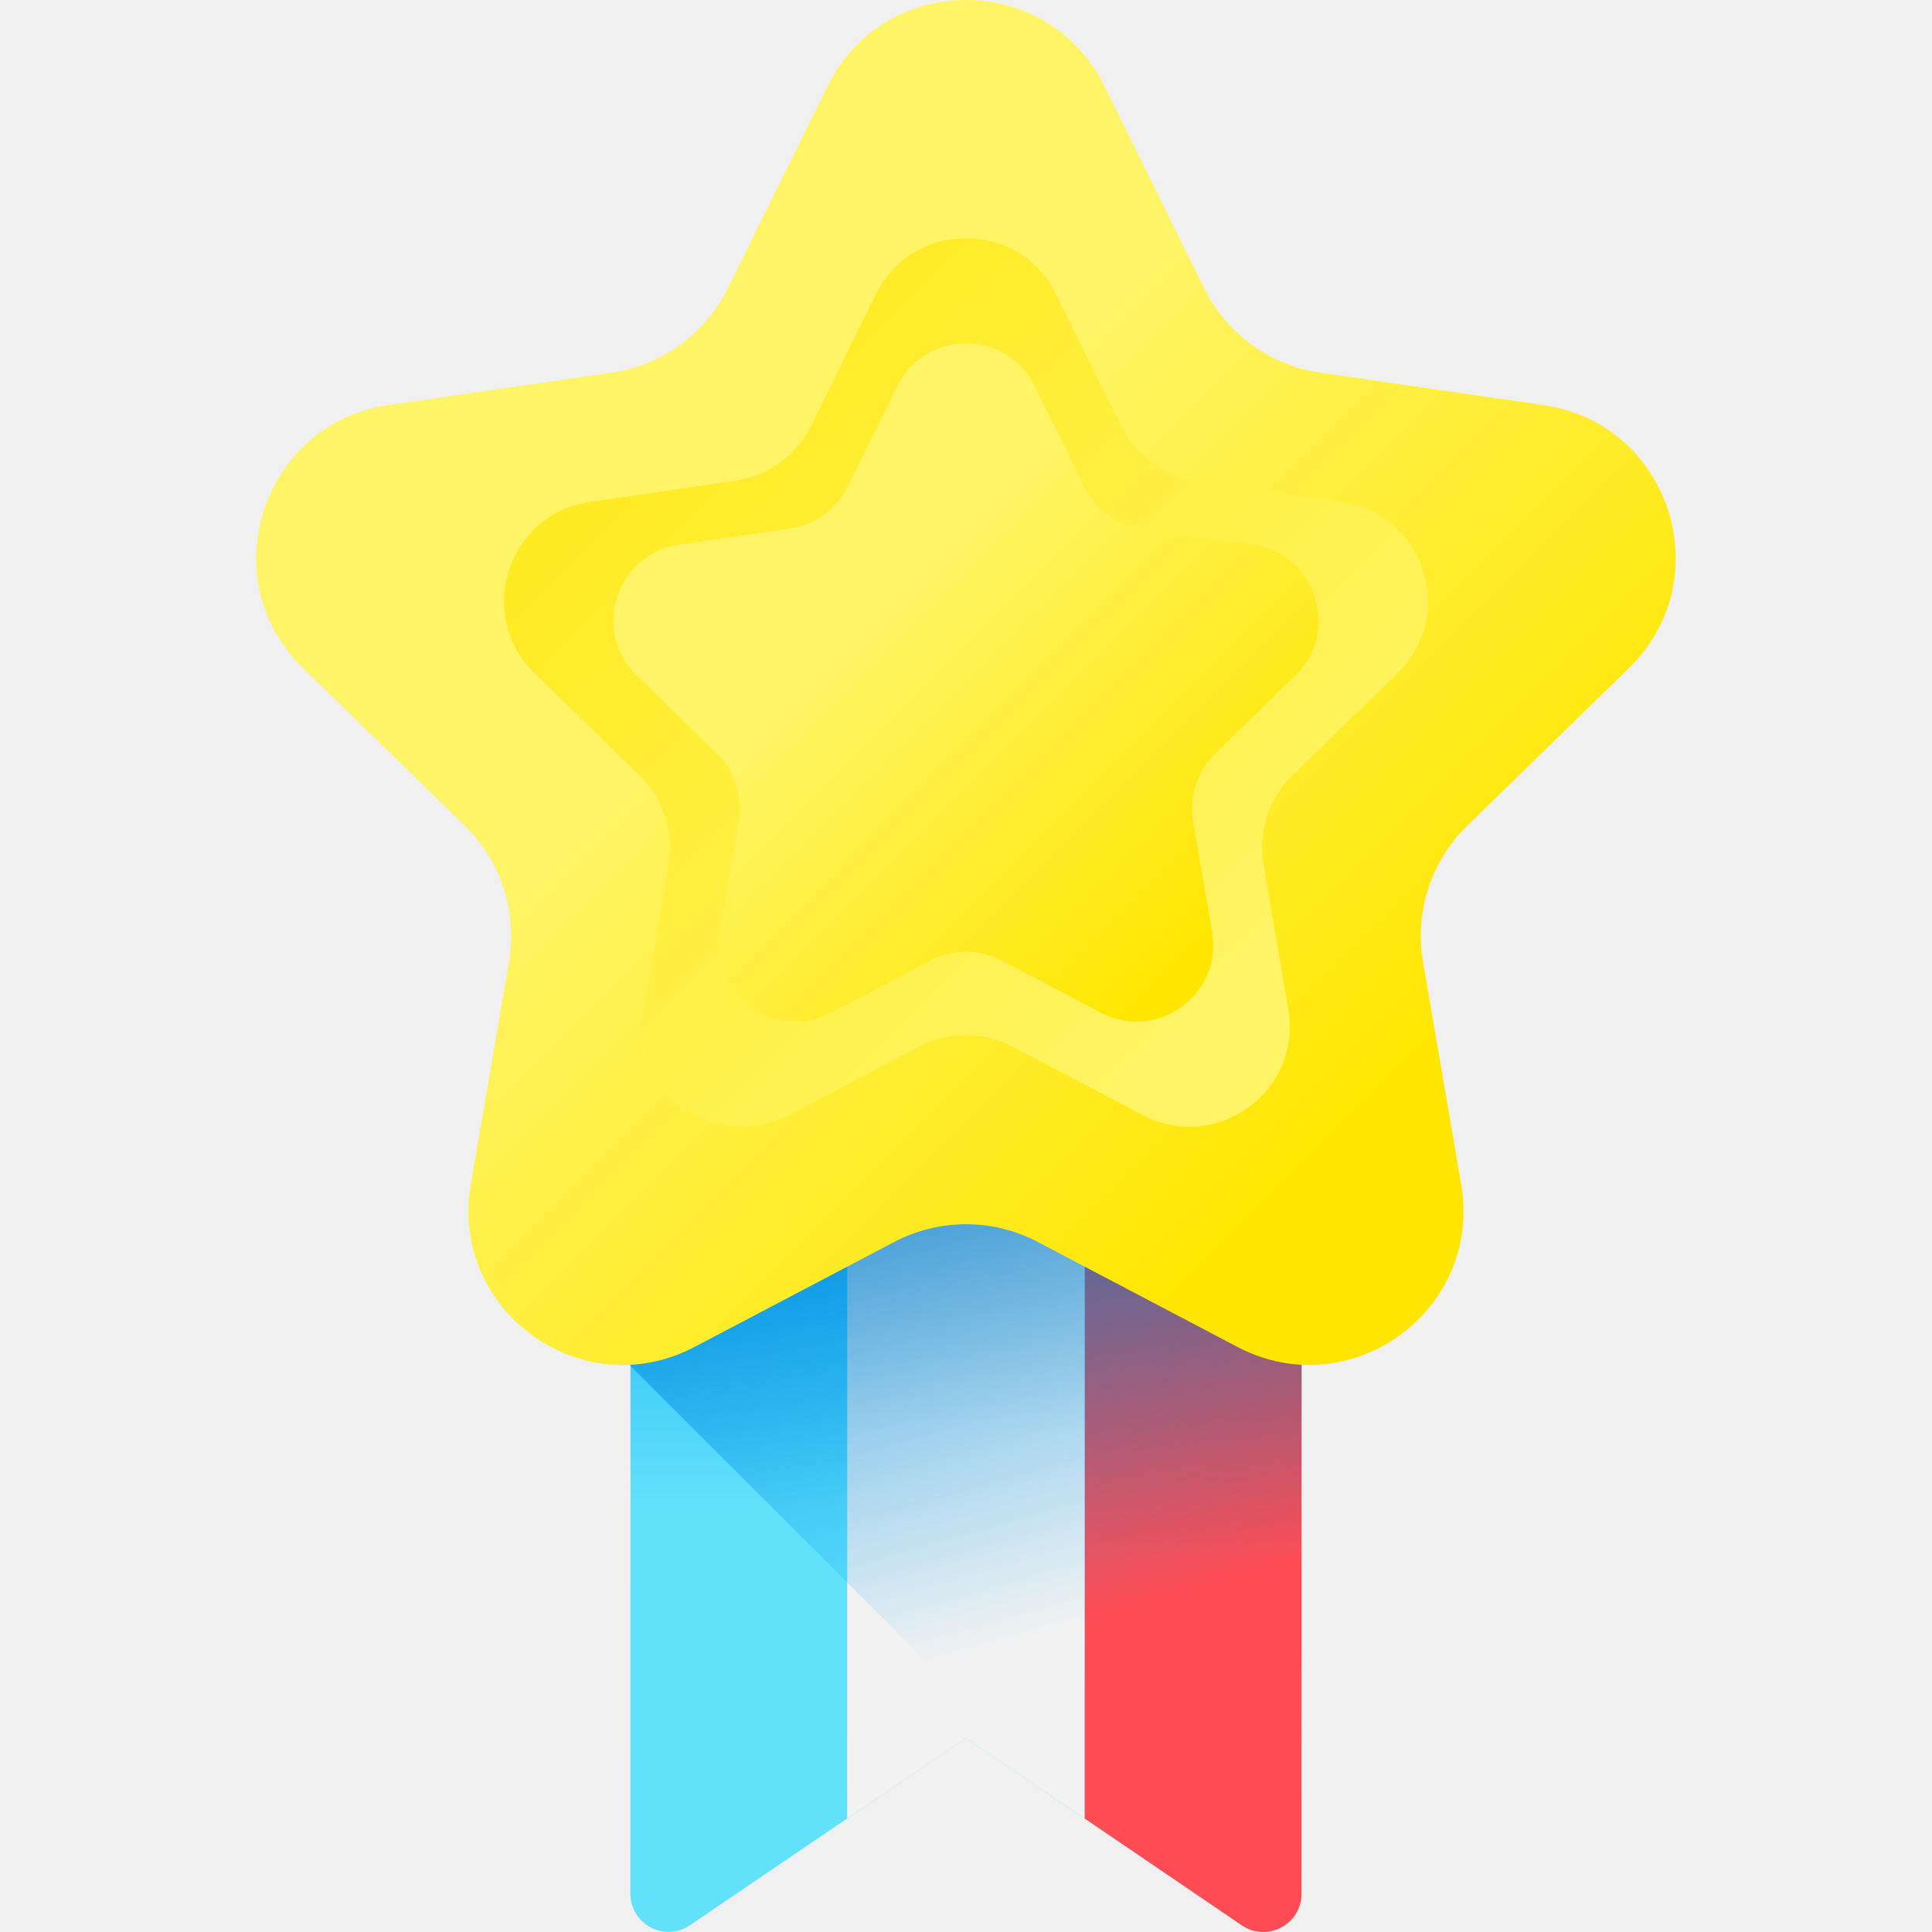
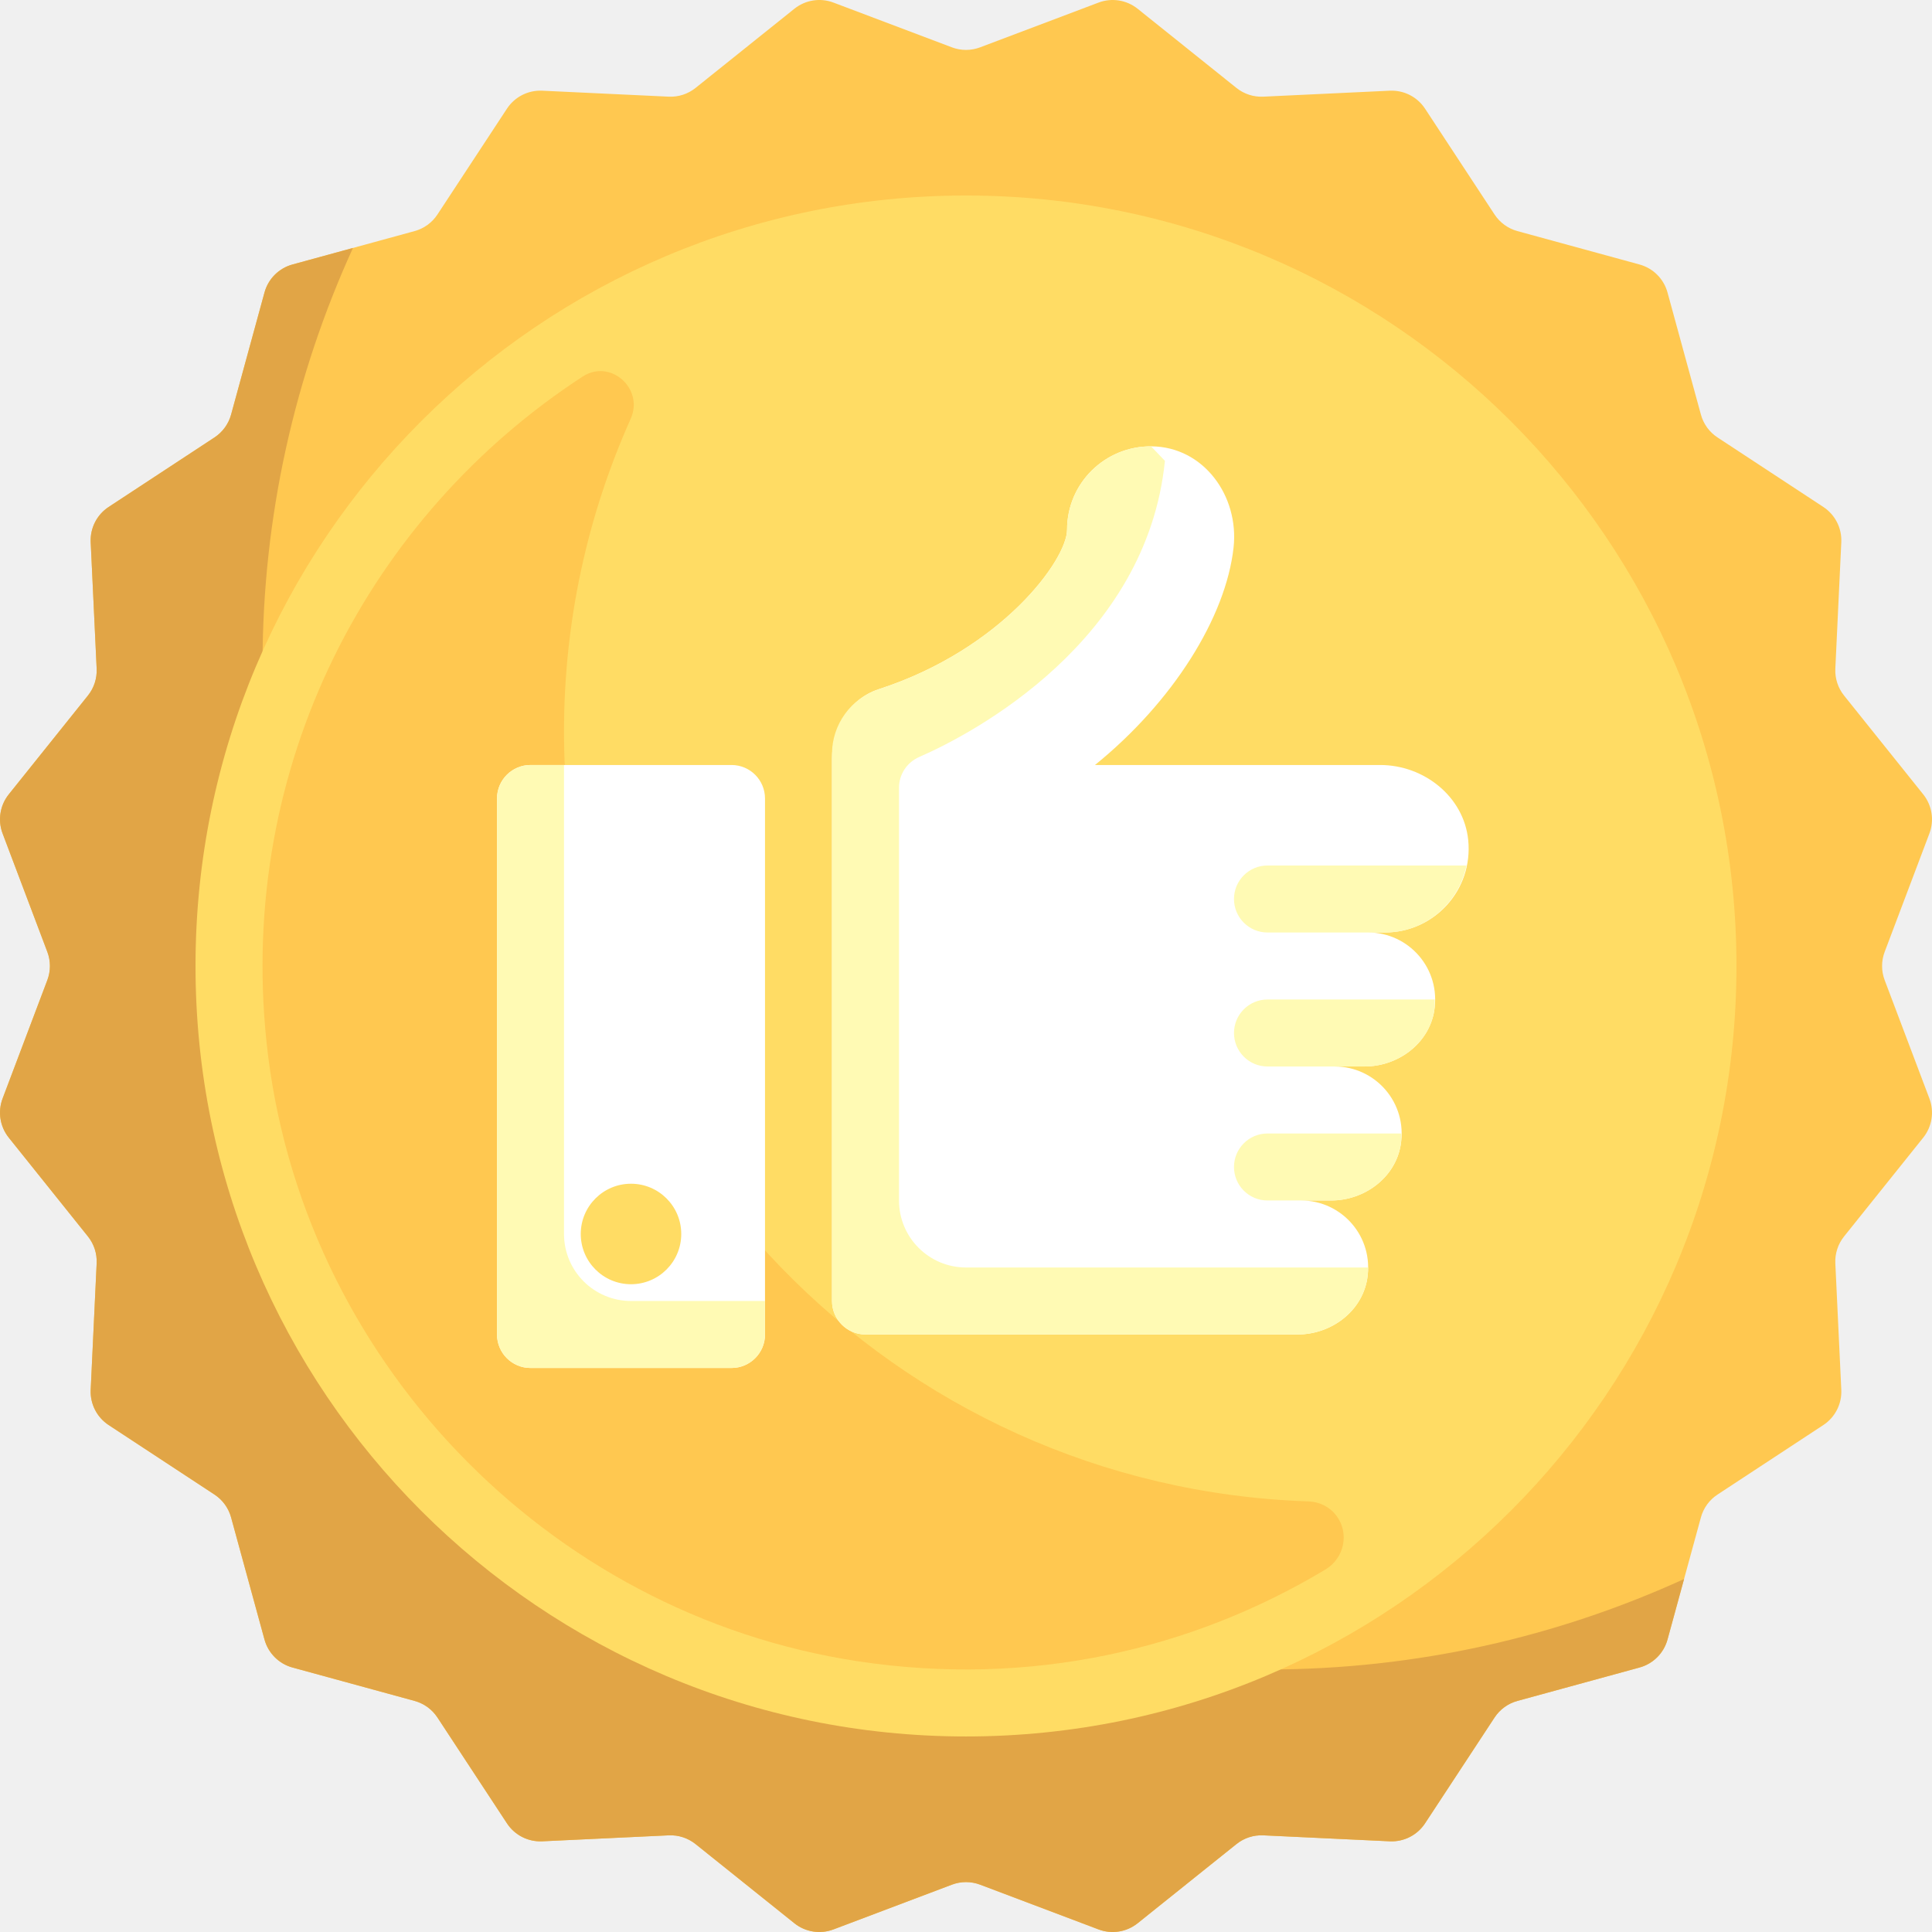
- <svg xmlns="http://www.w3.org/2000/svg" version="1.1" id="Capa_1" x="0px" y="0px" viewBox="0 0 512 512" style="enable-background:new 0 0 512 512;" xml:space="preserve">
-   <linearGradient id="SVGID_1_" gradientUnits="userSpaceOnUse" x1="254.808" y1="117.953" x2="254.808" y2="232.543" gradientTransform="matrix(1.0039 0 0 -1.0039 0.1922 516.5603)">
-     <stop offset="0" style="stop-color:#62E1FB" />
-     <stop offset="1" style="stop-color:#00A2F3" />
-   </linearGradient>
-   <path style="fill:url(#SVGID_1_);" d="M329.107,510.234l-73.121-49.7l-73.14,49.672c-6.712,4.559-15.789-0.25-15.787-8.364  l0.043-225.97l177.837,0.034l-0.043,225.97C344.895,509.99,335.817,514.795,329.107,510.234z" />
-   <linearGradient id="SVGID_2_" gradientUnits="userSpaceOnUse" x1="254.811" y1="136.633" x2="254.811" y2="231.493" gradientTransform="matrix(1.0039 0 0 -1.0039 0.1922 516.5603)">
-     <stop offset="0" style="stop-color:#F2F2F2" />
-     <stop offset="1" style="stop-color:#C3C3C3" />
-   </linearGradient>
-   <polygon style="fill:url(#SVGID_2_);" points="255.986,460.534 287.465,481.93 287.505,275.895 224.539,275.883 224.499,481.918 " />
-   <linearGradient id="SVGID_3_" gradientUnits="userSpaceOnUse" x1="314.778" y1="103.003" x2="314.778" y2="208.933" gradientTransform="matrix(1.0039 0 0 -1.0039 0.1922 516.5603)">
-     <stop offset="0" style="stop-color:#FF4C54" />
-     <stop offset="1" style="stop-color:#BE3F45" />
-   </linearGradient>
-   <path style="fill:url(#SVGID_3_);" d="M344.94,275.91l-0.04,225.963c0,8.121-9.082,12.919-15.796,8.364l-41.635-28.31l0.04-206.027  L344.94,275.91z" />
-   <linearGradient id="SVGID_4_" gradientUnits="userSpaceOnUse" x1="286.548" y1="85.513" x2="238.138" y2="255.403" gradientTransform="matrix(1.0039 0 0 -1.0039 0.1922 516.5603)">
-     <stop offset="0" style="stop-color:#00A2F3;stop-opacity:0" />
-     <stop offset="1" style="stop-color:#0075CD" />
-   </linearGradient>
-   <path style="fill:url(#SVGID_4_);" d="M167.087,361.969l119.077,119.077l42.944,29.189c6.71,4.561,15.789-0.244,15.79-8.358  l0.043-225.97l-177.837-0.034L167.087,361.969z" />
-   <linearGradient id="SVGID_5_" gradientUnits="userSpaceOnUse" x1="210.169" y1="353.853" x2="353.649" y2="210.373" gradientTransform="matrix(1.0039 0 0 -1.0039 0.1922 516.5603)">
-     <stop offset="0" style="stop-color:#FFF465" />
-     <stop offset="1" style="stop-color:#FFE600" />
-   </linearGradient>
-   <path style="fill:url(#SVGID_5_);" d="M292.639,22.776l26.464,53.623c5.951,12.059,17.456,20.418,30.764,22.351l59.177,8.599  c33.513,4.87,46.895,46.054,22.644,69.692l-42.82,41.74c-9.63,9.387-14.024,22.912-11.751,36.165l10.108,58.937  c5.724,33.377-29.309,58.831-59.284,43.072l-52.93-27.827c-11.904-6.257-26.123-6.257-38.027,0l-52.93,27.827  c-29.975,15.759-65.009-9.695-59.284-43.072l10.108-58.937c2.273-13.255-2.121-26.779-11.751-36.165l-42.82-41.74  c-24.251-23.638-10.868-64.823,22.644-69.692l59.177-8.599c13.308-1.934,24.813-10.292,30.764-22.351l26.464-53.623  C234.349-7.592,277.652-7.592,292.639,22.776z" />
-   <linearGradient id="SVGID_6_" gradientUnits="userSpaceOnUse" x1="324.05" y1="248.754" x2="93.21" y2="479.6" gradientTransform="matrix(1.0039 0 0 -1.0039 0.1922 516.5603)">
-     <stop offset="0" style="stop-color:#FFF465" />
-     <stop offset="1" style="stop-color:#FFE600" />
-   </linearGradient>
-   <path style="fill:url(#SVGID_6_);" d="M279.851,77.955l17.227,34.907c3.874,7.851,11.363,13.291,20.026,14.55l38.522,5.598  c21.816,3.17,30.527,29.98,14.741,45.368l-27.875,27.171c-6.268,6.111-9.13,14.914-7.65,23.543l6.581,38.367  c3.727,21.728-19.08,38.298-38.592,28.039l-34.455-18.115c-7.748-4.074-17.005-4.074-24.754,0l-34.456,18.115  c-19.513,10.258-42.318-6.311-38.592-28.039l6.581-38.367c1.48-8.628-1.38-17.432-7.65-23.543l-27.875-27.171  c-15.787-15.388-7.076-42.198,14.741-45.368l38.522-5.598c8.663-1.259,16.152-6.7,20.026-14.55l17.227-34.907  C241.905,58.187,270.095,58.187,279.851,77.955z" />
-   <linearGradient id="SVGID_7_" gradientUnits="userSpaceOnUse" x1="227.827" y1="348.851" x2="315.097" y2="261.591" gradientTransform="matrix(1.0039 0 0 -1.0039 0.1922 516.5603)">
-     <stop offset="0" style="stop-color:#FFF465" />
-     <stop offset="1" style="stop-color:#FFE600" />
-   </linearGradient>
-   <path style="fill:url(#SVGID_7_);" d="M274.206,102.314l13.15,26.645c2.958,5.992,8.674,10.146,15.287,11.106l29.405,4.273  c16.653,2.419,23.302,22.884,11.252,34.63l-21.277,20.74c-4.785,4.664-6.968,11.384-5.839,17.97l5.023,29.286  c2.844,16.586-14.564,29.233-29.458,21.403l-26.301-13.827c-5.915-3.109-12.981-3.109-18.895,0l-26.301,13.827  c-14.894,7.831-32.302-4.817-29.458-21.403l5.023-29.286c1.129-6.586-1.054-13.306-5.839-17.97l-21.277-20.74  c-12.05-11.746-5.401-32.21,11.252-34.63l29.405-4.273c6.613-0.961,12.329-5.114,15.287-11.106l13.15-26.645  C245.241,87.224,266.759,87.224,274.206,102.314z" />
+ <svg xmlns="http://www.w3.org/2000/svg" version="1.1" id="Layer_1" x="0px" y="0px" viewBox="0 0 512.002 512.002" style="enable-background:new 0 0 512.002 512.002;" xml:space="preserve">
+   <path style="fill:#FFC850;" d="M259.743,12.544l31.386-11.86c3.501-1.323,7.441-0.699,10.361,1.641l26.183,20.979  c2.012,1.612,4.543,2.435,7.118,2.313l33.515-1.581c3.739-0.176,7.292,1.635,9.347,4.763l18.42,28.043  c1.415,2.155,3.568,3.719,6.055,4.399l32.363,8.852c3.61,0.988,6.43,3.807,7.417,7.417l8.852,32.363  c0.68,2.487,2.244,4.64,4.399,6.055l28.043,18.42c3.128,2.055,4.939,5.608,4.763,9.347l-1.581,33.515  c-0.121,2.576,0.701,5.106,2.313,7.118l20.979,26.185c2.34,2.921,2.964,6.86,1.641,10.361l-11.86,31.386  c-0.911,2.411-0.911,5.072,0,7.484l11.86,31.386c1.323,3.501,0.699,7.441-1.641,10.361l-20.979,26.185  c-1.612,2.012-2.435,4.543-2.313,7.118l1.581,33.515c0.176,3.739-1.635,7.292-4.763,9.347l-28.043,18.42  c-2.155,1.415-3.719,3.568-4.399,6.055l-8.852,32.363c-0.988,3.61-3.807,6.43-7.417,7.417l-32.363,8.852  c-2.487,0.68-4.64,2.244-6.055,4.399l-18.42,28.043c-2.055,3.128-5.608,4.939-9.347,4.763l-33.515-1.581  c-2.574-0.121-5.106,0.701-7.118,2.313l-26.185,20.979c-2.921,2.34-6.86,2.964-10.361,1.641l-31.386-11.86  c-2.411-0.911-5.072-0.911-7.484,0l-31.386,11.86c-3.501,1.323-7.441,0.699-10.361-1.641l-26.185-20.979  c-2.012-1.612-4.543-2.435-7.118-2.313l-33.515,1.581c-3.739,0.176-7.292-1.635-9.347-4.763l-18.42-28.043  c-1.415-2.155-3.568-3.719-6.055-4.399l-32.363-8.852c-3.61-0.988-6.43-3.807-7.417-7.417l-8.852-32.363  c-0.68-2.487-2.244-4.64-4.399-6.055l-28.043-18.421c-3.128-2.055-4.939-5.608-4.763-9.347l1.581-33.515  c0.122-2.575-0.701-5.106-2.313-7.118L2.326,301.488c-2.34-2.921-2.964-6.86-1.641-10.361l11.86-31.386  c0.911-2.411,0.911-5.072,0-7.484l-11.86-31.386c-1.323-3.501-0.699-7.441,1.641-10.361l20.979-26.183  c1.612-2.012,2.435-4.543,2.313-7.118l-1.581-33.515c-0.176-3.739,1.635-7.292,4.763-9.347l28.043-18.42  c2.155-1.415,3.719-3.568,4.399-6.055l8.852-32.363c0.988-3.61,3.807-6.43,7.417-7.417l32.363-8.852  c2.487-0.68,4.64-2.244,6.055-4.399l18.42-28.043c2.055-3.128,5.608-4.939,9.347-4.763l33.515,1.581  c2.575,0.122,5.106-0.701,7.118-2.313l26.185-20.979c2.921-2.34,6.86-2.964,10.361-1.641l31.386,11.86  C254.67,13.455,257.332,13.455,259.743,12.544z" />
+   <path style="fill:#E1A546;" d="M335.9,442.429c-147.089,0-266.329-119.24-266.329-266.329c0-39.393,8.621-76.751,23.971-110.394  l-16.031,4.386c-3.61,0.988-6.43,3.807-7.417,7.417l-8.853,32.363c-0.68,2.487-2.244,4.64-4.399,6.056l-28.044,18.42  c-3.128,2.055-4.939,5.608-4.763,9.346l1.581,33.515c0.121,2.575-0.701,5.106-2.313,7.118L2.326,210.512  c-2.34,2.921-2.964,6.86-1.641,10.36l11.86,31.386c0.911,2.411,0.911,5.072,0,7.484l-11.86,31.386  c-1.323,3.501-0.699,7.441,1.641,10.361l20.979,26.185c1.612,2.012,2.435,4.543,2.313,7.118l-1.581,33.515  c-0.176,3.739,1.635,7.292,4.763,9.347l28.043,18.42c2.154,1.415,3.719,3.568,4.399,6.055l8.853,32.363  c0.988,3.61,3.807,6.43,7.417,7.418l32.363,8.853c2.487,0.68,4.64,2.244,6.055,4.399l18.42,28.043  c2.055,3.128,5.608,4.938,9.347,4.763l33.514-1.581c2.576-0.121,5.107,0.701,7.119,2.313l26.185,20.979  c2.921,2.339,6.86,2.964,10.36,1.641l31.386-11.861c2.411-0.911,5.072-0.911,7.484,0l31.386,11.861  c3.501,1.323,7.441,0.699,10.36-1.641l26.185-20.979c2.012-1.611,4.543-2.434,7.119-2.313l33.514,1.581  c3.739,0.176,7.292-1.635,9.347-4.763l18.42-28.043c1.415-2.154,3.568-3.719,6.055-4.399l32.363-8.853  c3.61-0.988,6.43-3.807,7.417-7.418l4.386-16.031C412.652,433.809,375.293,442.429,335.9,442.429z" />
+   <circle style="fill:#FFDC64;" cx="255.998" cy="255.997" r="204.185" />
+   <path style="fill:#FFC850;" d="M354.171,401.689c-1.757-2.343-4.495-3.71-7.422-3.806c-109.566-3.645-197.28-93.572-197.28-204.025  c0-29.537,6.343-57.555,17.67-82.871c3.585-8.014-5.37-15.984-12.728-11.194C98.135,136.43,62.84,202.553,70.649,276.321  c8.81,83.219,74.039,151.434,156.782,163.944c45.671,6.905,88.48-3.106,123.836-24.335  C356.255,412.935,357.661,406.344,354.171,401.689L354.171,401.689z" />
+   <g>
+     <path style="fill:#FFFFFF;" d="M193.858,362.531h-53.266c-4.903,0-8.878-3.975-8.878-8.878V211.611   c0-4.903,3.975-8.878,8.878-8.878h53.266c4.903,0,8.878,3.975,8.878,8.878v142.042   C202.736,358.557,198.761,362.531,193.858,362.531z" />
+     <path style="fill:#FFFFFF;" d="M389.095,222.638c-1.156-11.551-11.736-19.905-23.345-19.905h-75.57   c20.666-16.731,34.698-39.175,36.729-57.633c1.506-13.687-7.958-26.688-21.727-26.816c-12.347-0.114-22.397,9.76-22.397,22.08   c0,7.993-17.348,31.713-49.86,42.267c-0.048,0.016-0.094,0.031-0.142,0.047c-7.605,2.516-12.292,10.208-12.292,18.218v143.878   c0,4.903,3.975,8.878,8.878,8.878h114.505c8.844,0,17.042-6.045,18.462-14.775c1.809-11.124-6.729-20.736-17.512-20.736h7.929   c8.844,0,17.042-6.045,18.462-14.775c1.809-11.124-6.729-20.736-17.512-20.736h7.929c8.844,0,17.042-6.045,18.462-14.775   c1.809-11.124-6.729-20.736-17.512-20.736h4.439C380.029,247.122,390.425,235.924,389.095,222.638z" />
+   </g>
+   <g>
+     <path style="fill:#FFFAB4;" d="M335.9,300.387c-4.903,0-8.878,3.975-8.878,8.878c0,4.903,3.975,8.878,8.878,8.878h8.922h7.929   c8.844,0,17.042-6.045,18.462-14.775c0.164-1.015,0.154-1.997,0.153-2.981H335.9z" />
+     <path style="fill:#FFFAB4;" d="M335.9,264.877c-4.903,0-8.878,3.975-8.878,8.878c0,4.903,3.975,8.878,8.878,8.878h17.8h7.929   c8.844,0,17.042-6.045,18.462-14.775c0.164-1.015,0.154-1.997,0.153-2.981H335.9z" />
+     <path style="fill:#FFFAB4;" d="M335.9,229.367c-4.903,0-8.878,3.975-8.878,8.878s3.975,8.878,8.878,8.878h26.677h4.439   c10.723,0,19.555-7.646,21.628-17.755H335.9z" />
+     <path style="fill:#FFFAB4;" d="M256.002,335.899c-9.806,0-17.755-7.949-17.755-17.755V208.752c0-3.561,2.131-6.745,5.396-8.165   c14.532-6.323,60.259-30.663,65.074-78.458c-1.456-1.524-2.218-2.32-3.674-3.844c-12.283-0.039-22.257,9.806-22.257,22.081   c0,7.993-17.348,31.713-49.86,42.267l0,0c-7.418,2.435-12.434,9.36-12.434,17.168v144.976c0,4.903,3.975,8.878,8.878,8.878h114.505   c9.8,0,18.805-7.421,18.676-17.692c-0.023-0.024-0.039-0.039-0.062-0.063H256.002z" />
+     <path style="fill:#FFFAB4;" d="M167.225,344.776c-9.806,0-17.755-7.949-17.755-17.755V202.734h-8.878   c-4.903,0-8.878,3.975-8.878,8.878v142.042c0,4.903,3.975,8.878,8.878,8.878h53.266c4.903,0,8.878-3.975,8.878-8.878v-8.878   H167.225z" />
+   </g>
+   <circle style="fill:#FFDC64;" cx="167.222" cy="327.018" r="13.316" />
  <g>
</g>
  <g>
</g>
  <g>
</g>
  <g>
</g>
  <g>
</g>
  <g>
</g>
  <g>
</g>
  <g>
</g>
  <g>
</g>
  <g>
</g>
  <g>
</g>
  <g>
</g>
  <g>
</g>
  <g>
</g>
  <g>
</g>
</svg>
